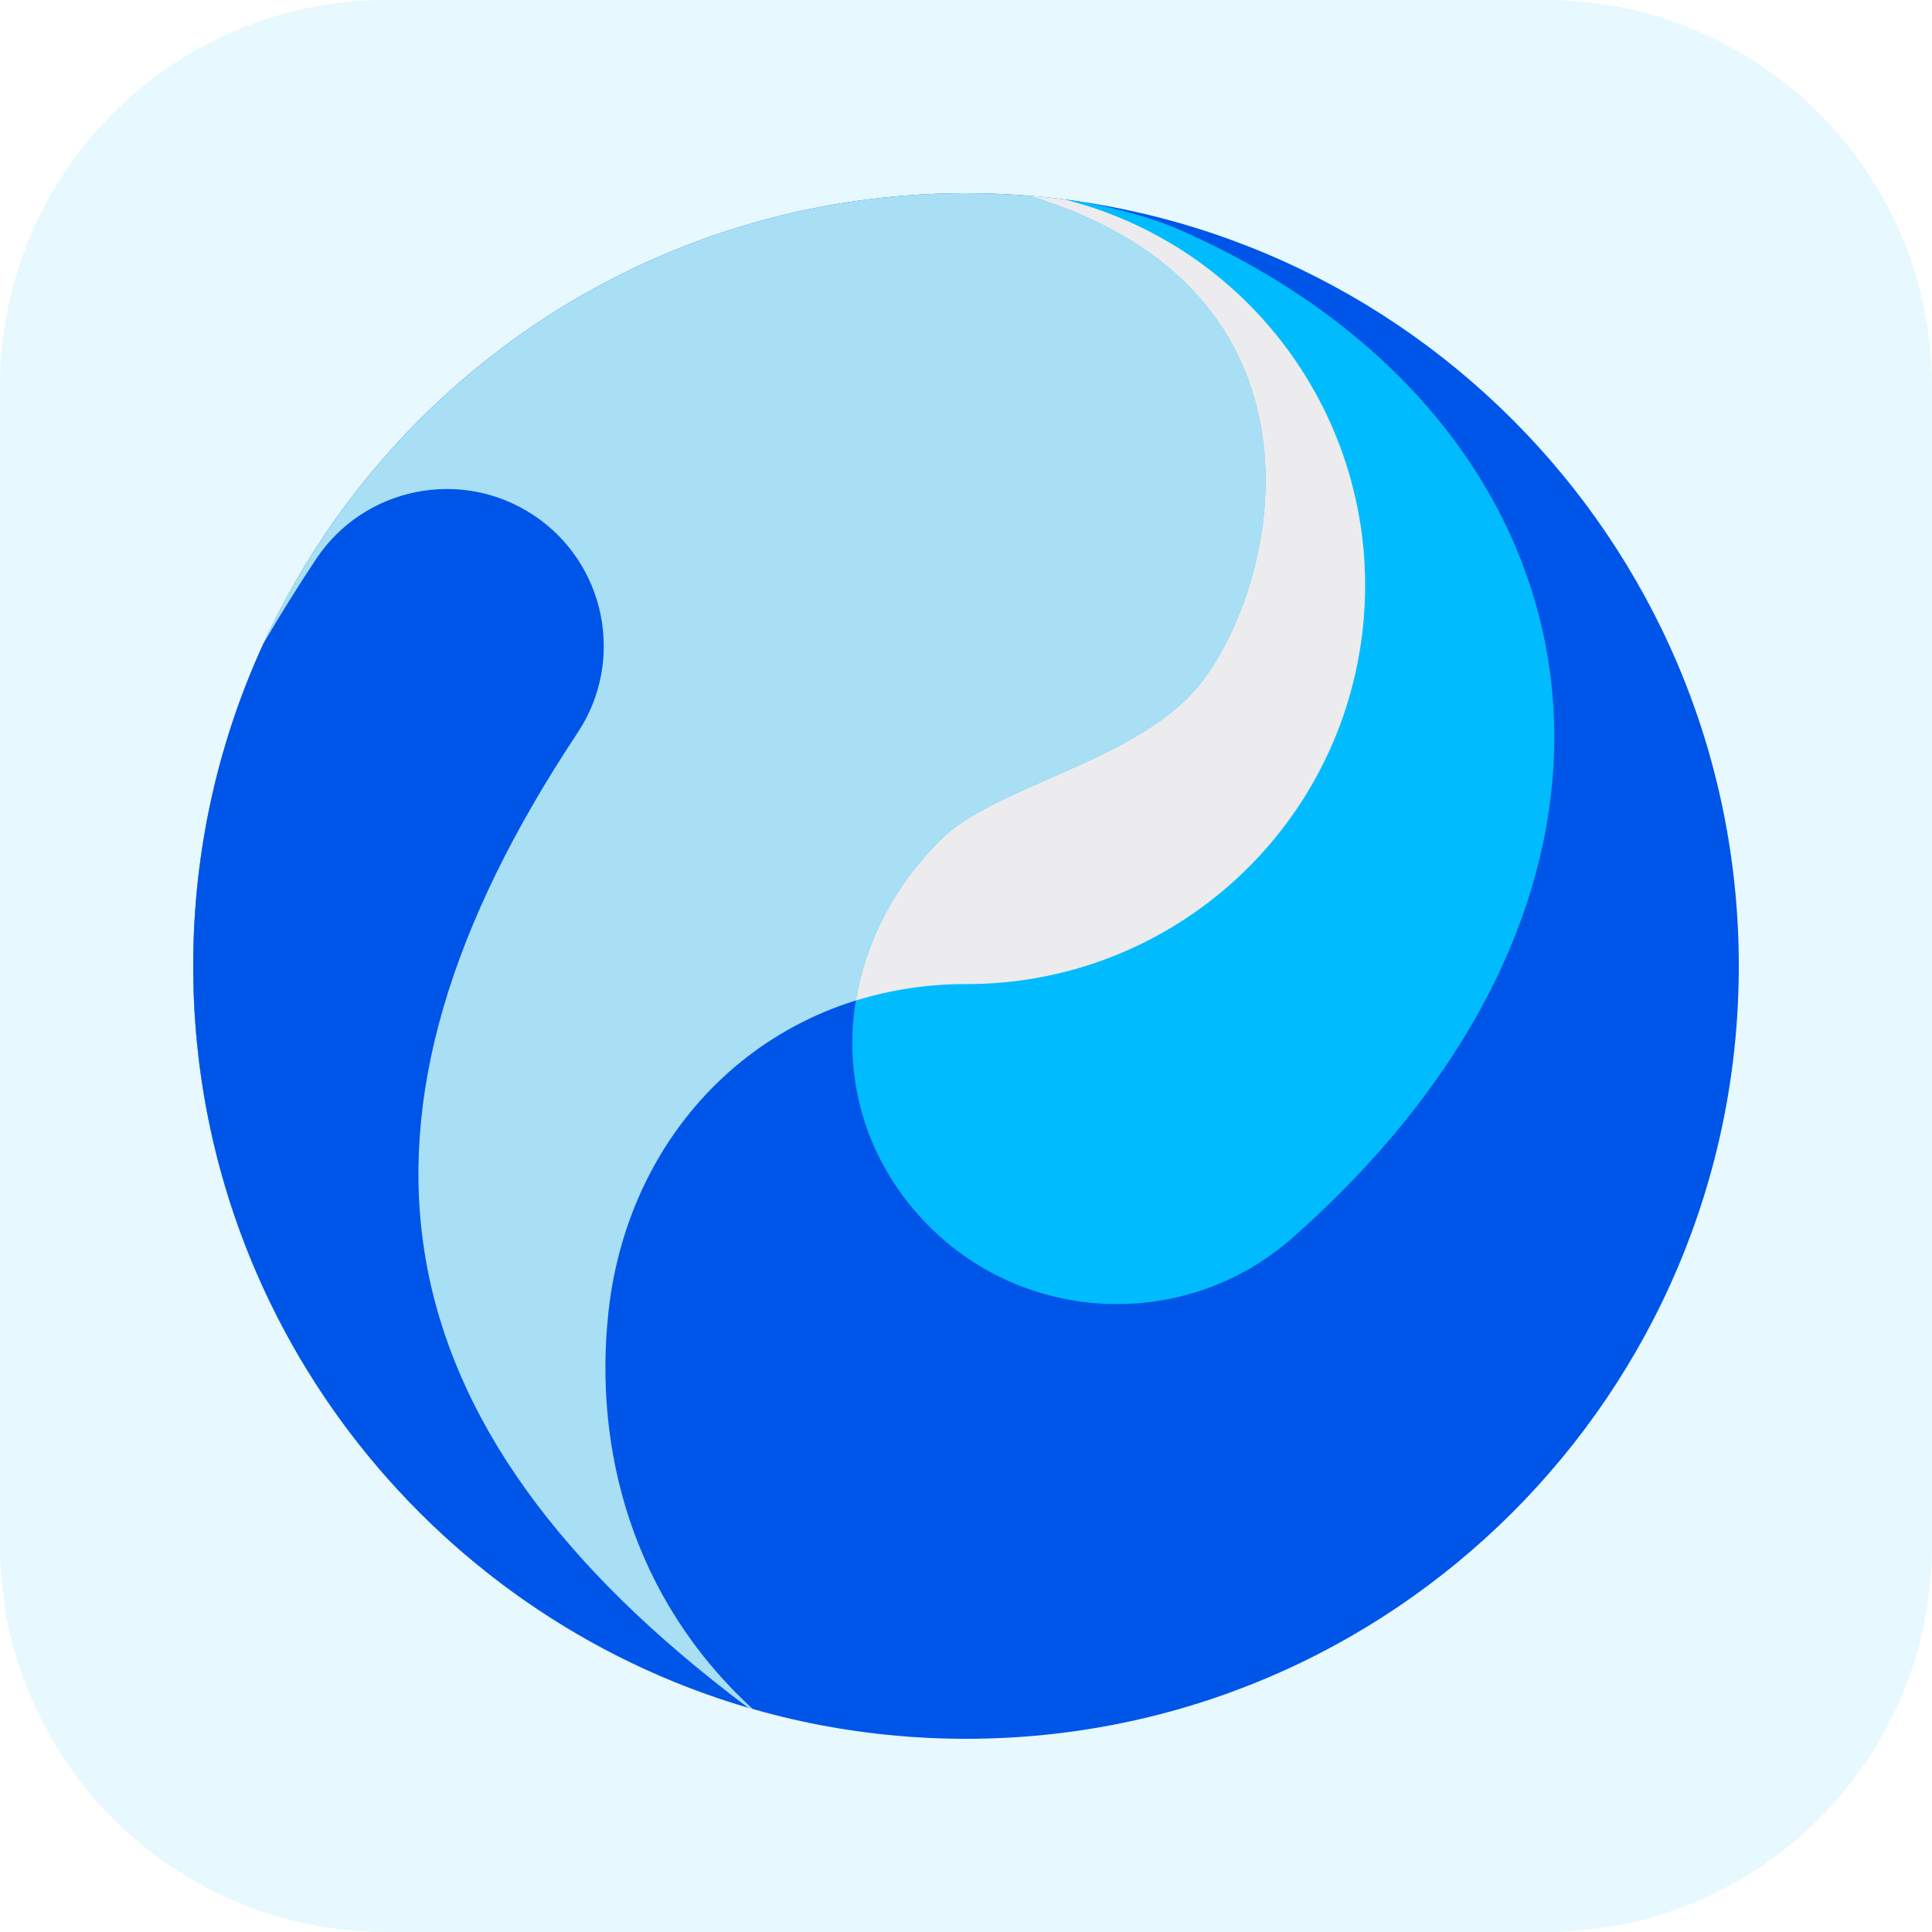
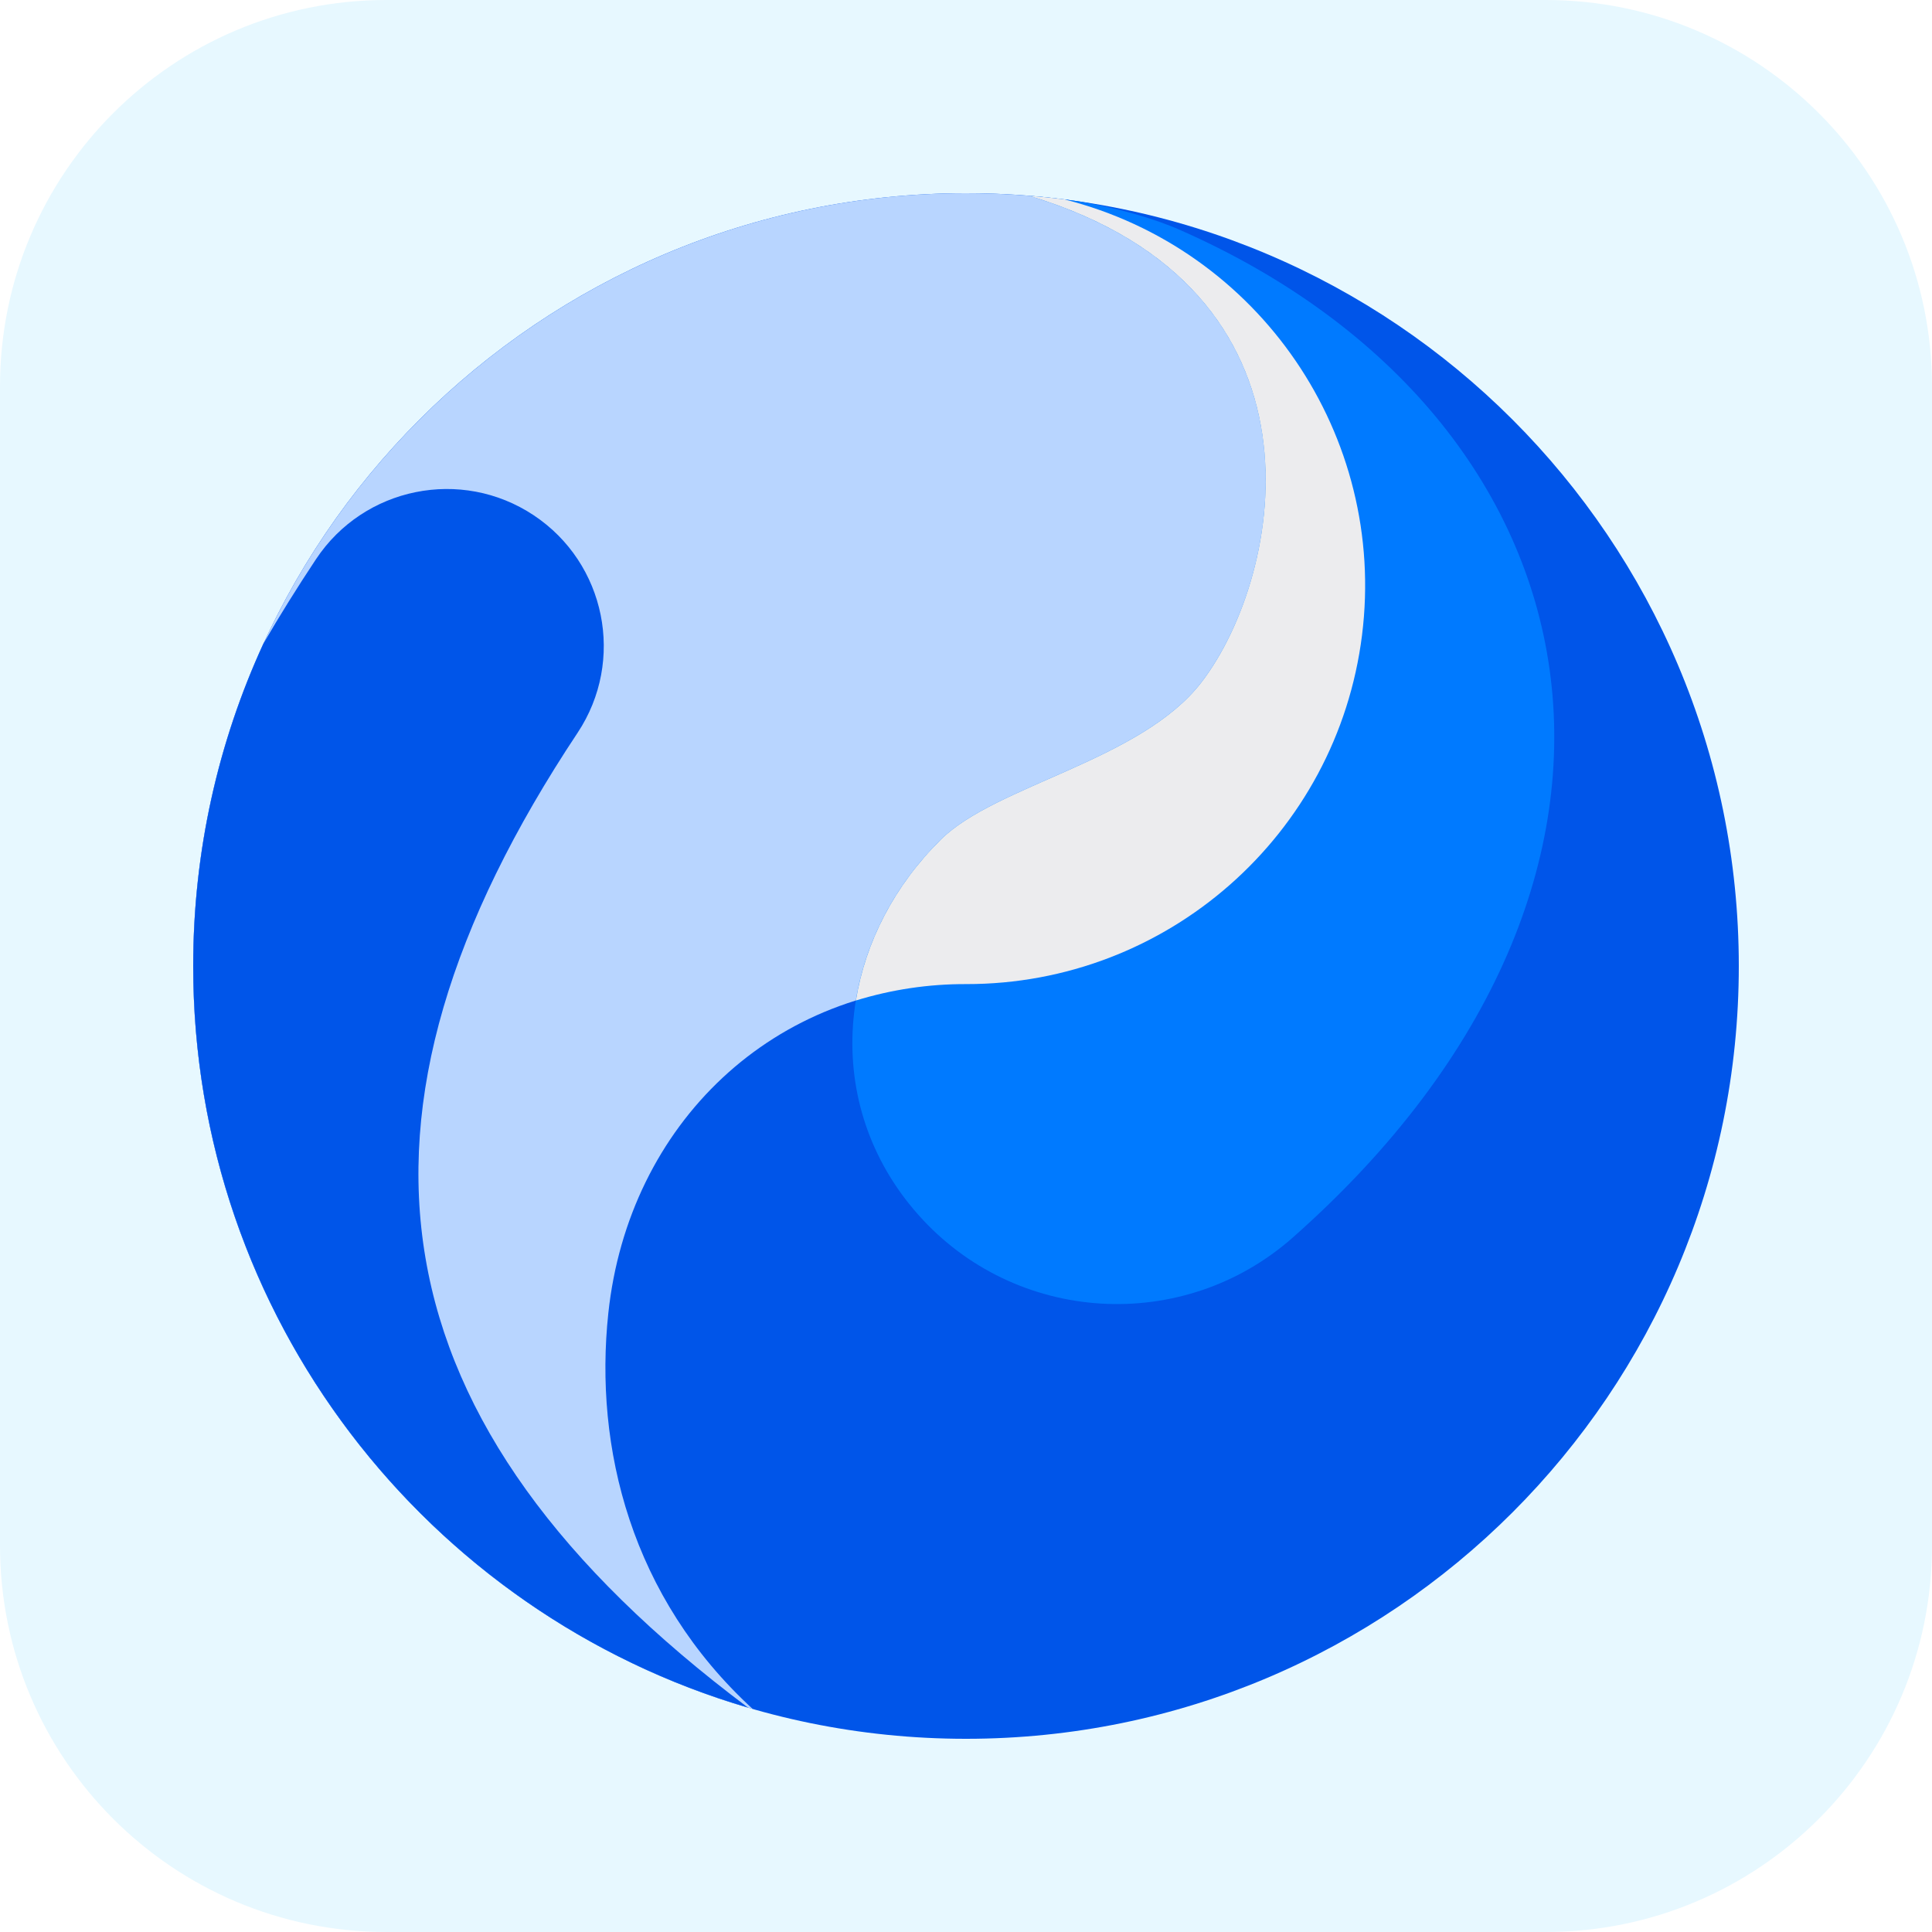
<svg xmlns="http://www.w3.org/2000/svg" height="1em" style="flex:none;line-height:1" viewBox="0 0 30 30" width="1em">
  <rect width="30" height="30" fill="#E7F8FF" rx="6" />
  <g transform="translate(3, 3)">
    <g fill="none" fill-rule="evenodd">
      <circle cx="12" cy="12" fill="#0055E9" r="12" />
-       <path d="M12 0c.518 0 1.028.033 1.528.096A6.188 6.188 0 0112.12 12.28l-.12.001c-2.99 0-5.242 2.179-5.554 5.11-.223 2.086.353 4.412 2.242 6.146C3.672 22.1 0 17.479 0 12 0 5.373 5.373 0 12 0z" fill="#A8DFF5" />
+       <path d="M12 0c.518 0 1.028.033 1.528.096A6.188 6.188 0 0112.12 12.28l-.12.001c-2.99 0-5.242 2.179-5.554 5.11-.223 2.086.353 4.412 2.242 6.146C3.672 22.1 0 17.479 0 12 0 5.373 5.373 0 12 0z" fill="#B8D5FF" />
      <path d="M5.286 5a2.438 2.438 0 01.682 3.38c-3.962 5.966-3.215 10.743 2.648 15.136C3.636 22.056 0 17.452 0 12c0-1.787.39-3.482 1.09-5.006.253-.435.525-.872.817-1.311A2.438 2.438 0 015.286 5z" fill="#0055E9" />
-       <path d="M12.98.04c.272.021.543.053.81.093.583.106 1.117.254 1.538.44 6.638 2.927 8.07 10.052 1.748 15.642a4.125 4.125 0 01-5.822-.358c-1.51-1.706-1.3-4.184.357-5.822.858-.848 3.108-1.223 4.045-2.441 1.257-1.634 2.122-6.009-2.523-7.506L12.98.039z" fill="#00BCFF" />
+       <path d="M12.98.04c.272.021.543.053.81.093.583.106 1.117.254 1.538.44 6.638 2.927 8.07 10.052 1.748 15.642a4.125 4.125 0 01-5.822-.358c-1.51-1.706-1.3-4.184.357-5.822.858-.848 3.108-1.223 4.045-2.441 1.257-1.634 2.122-6.009-2.523-7.506L12.98.039z" fill="#007AFF" />
      <path d="M13.528.096A6.187 6.187 0 0112 12.281a5.75 5.75 0 00-1.71.255c.147-.905.595-1.784 1.321-2.501.858-.848 3.108-1.223 4.045-2.441 1.27-1.651 2.14-6.104-2.676-7.554.184.014.367.033.548.056z" fill="#ECECEE" />
    </g>
  </g>
</svg>
